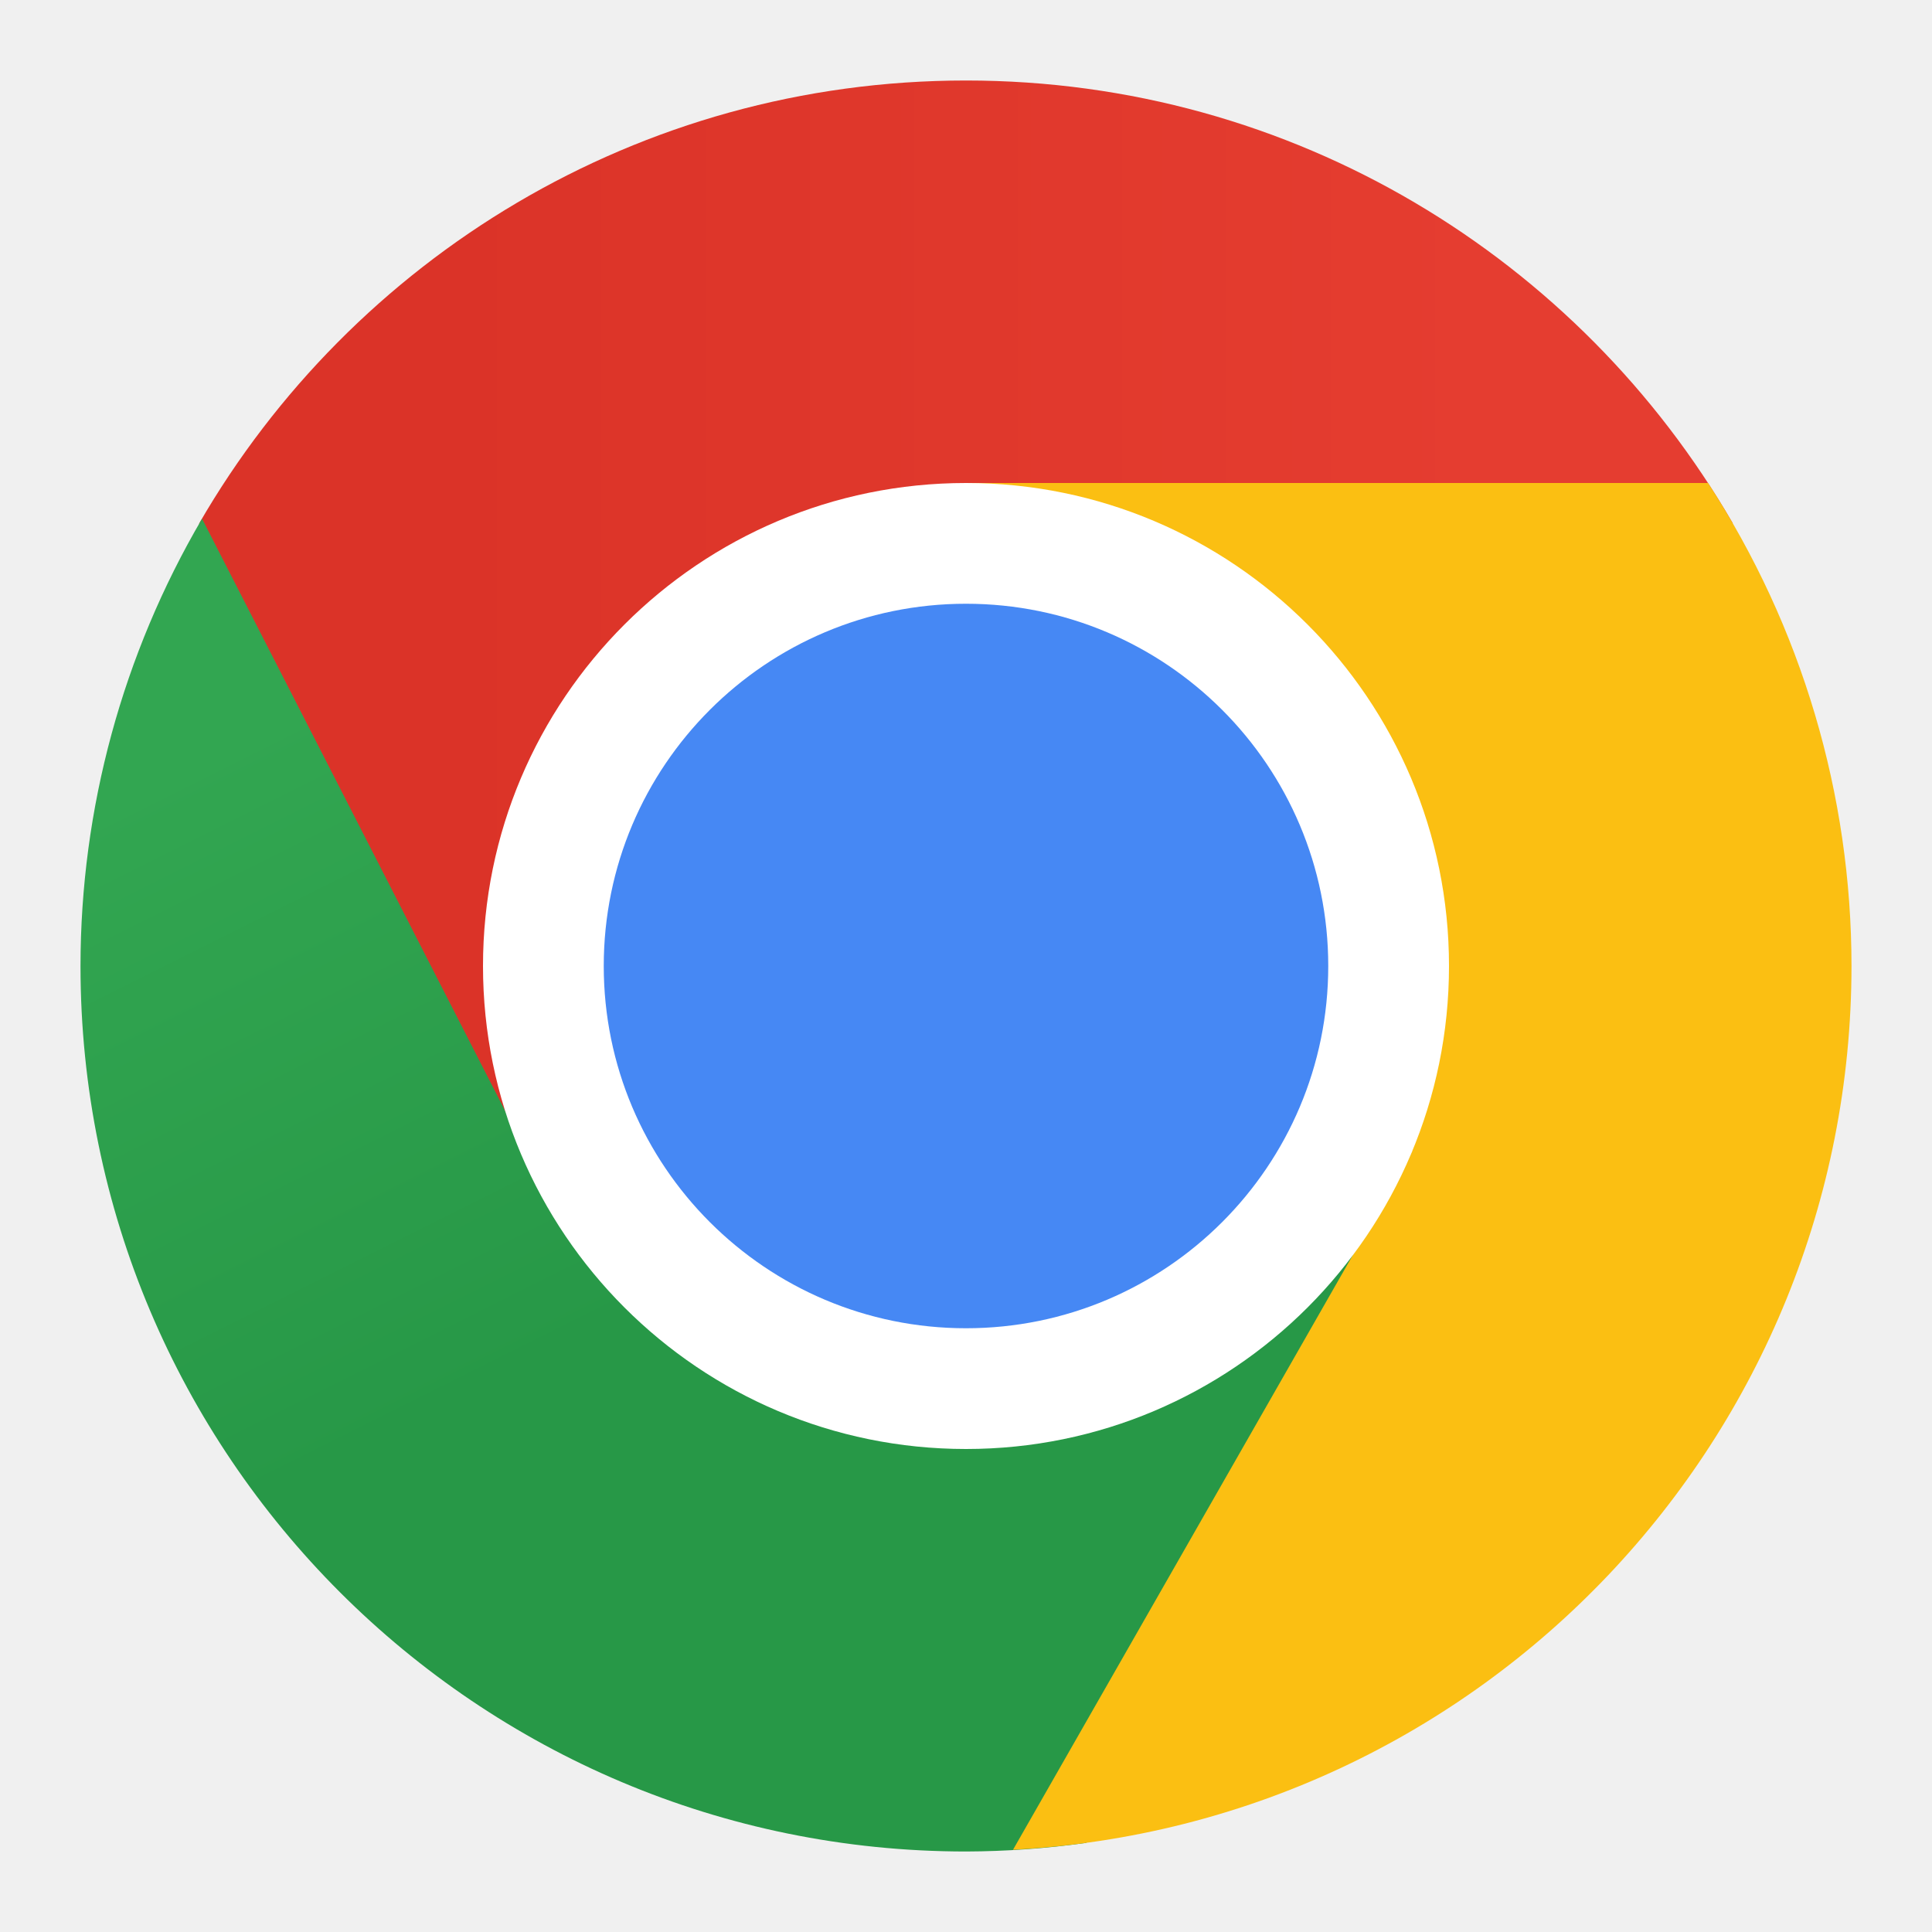
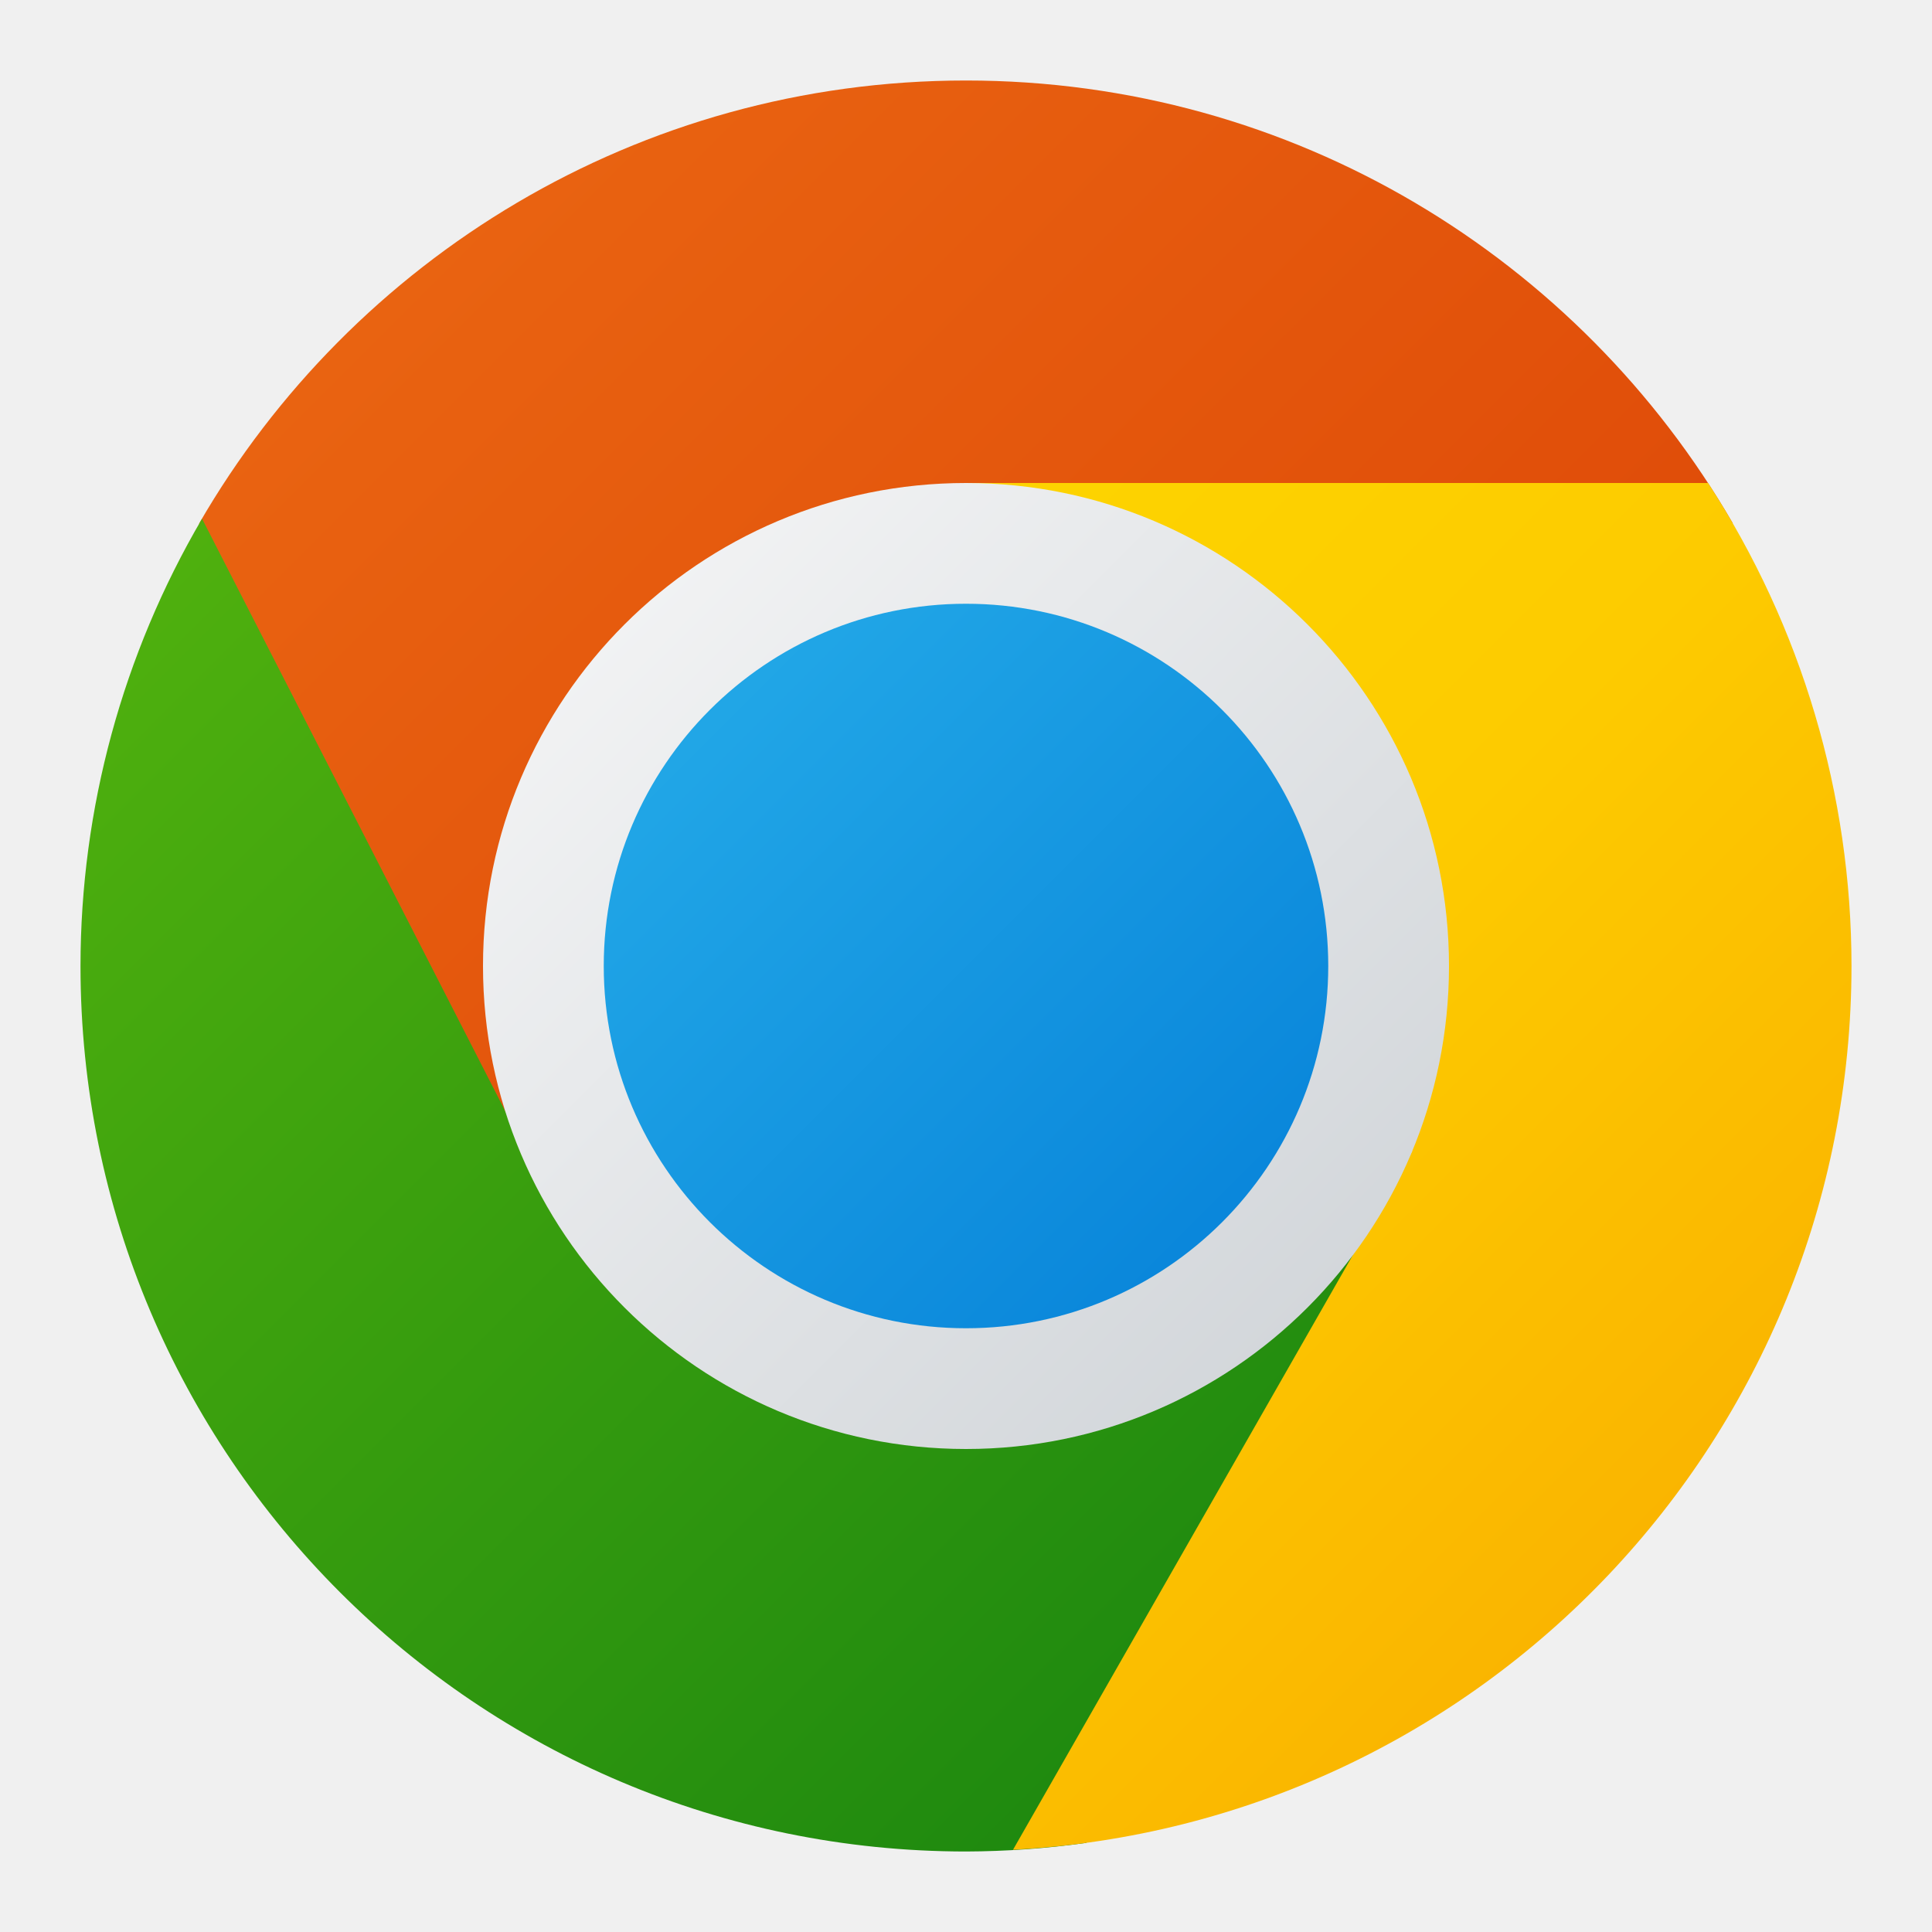
<svg xmlns="http://www.w3.org/2000/svg" xmlns:xlink="http://www.w3.org/1999/xlink" width="48" height="48" viewBox="0 0 48 48" version="1.1" id="svg5">
  <defs id="defs2">
-     <linearGradient xlink:href="#linearGradient12495" id="linearGradient12497" x1="3.704" y1="5.159" x2="8.996" y2="5.159" gradientUnits="userSpaceOnUse" gradientTransform="matrix(4.891153,0,0,4.891153,-7.058824,-7.058824)" />
-     <linearGradient id="linearGradient12495">
-       <stop style="stop-color:#db3328;stop-opacity:1;" offset="0" id="stop12491" />
-       <stop style="stop-color:#e53d30;stop-opacity:1" offset="1" id="stop12493" />
+     <linearGradient xlink:href="#linearGradient1284" id="linearGradient12497" x1="3.178" y1="3.178" x2="9.522" y2="9.522" gradientUnits="userSpaceOnUse" gradientTransform="matrix(4.891153,0,0,4.891153,-7.058824,-7.058824)" />
+     <linearGradient xlink:href="#linearGradient1720" id="linearGradient13173" x1="3.178" y1="3.178" x2="9.522" y2="9.522" gradientUnits="userSpaceOnUse" gradientTransform="matrix(4.891153,0,0,4.891153,-7.058824,-7.058824)" />
+     <linearGradient id="linearGradient1284">
+       <stop style="stop-color:#e96311;stop-opacity:1;" offset="0" id="stop1280" />
+       <stop style="stop-color:#da3f04;stop-opacity:1" offset="1" id="stop1282" />
    </linearGradient>
-     <linearGradient xlink:href="#linearGradient13171" id="linearGradient13173" x1="4.402" y1="4.299" x2="5.99" y2="7.474" gradientUnits="userSpaceOnUse" gradientTransform="matrix(4.891153,0,0,4.891153,-7.058824,-7.058824)" />
-     <linearGradient id="linearGradient13171">
-       <stop style="stop-color:#32a651;stop-opacity:1;" offset="0" id="stop13167" />
-       <stop style="stop-color:#279847;stop-opacity:1" offset="1" id="stop13169" />
+     <linearGradient id="linearGradient1720">
+       <stop style="stop-color:#50b10e;stop-opacity:1;" offset="0" id="stop1716" />
+       <stop style="stop-color:#18840f;stop-opacity:1;" offset="1" id="stop1718" />
    </linearGradient>
+     <linearGradient id="linearGradient1777">
+       <stop style="stop-color:#fedd00;stop-opacity:1;" offset="0" id="stop1773" />
+       <stop style="stop-color:#fdcb00;stop-opacity:1" offset="0.635" id="stop1818" />
+       <stop style="stop-color:#fab500;stop-opacity:1" offset="1" id="stop1775" />
+     </linearGradient>
+     <linearGradient xlink:href="#linearGradient2216" id="linearGradient2210" x1="13.172" y1="13.172" x2="2.828" y2="2.828" gradientUnits="userSpaceOnUse" gradientTransform="matrix(3,0,0,3,7.6430713e-4,-2.2302246e-6)" />
+     <linearGradient id="linearGradient2216">
+       <stop style="stop-color:#c7ccd1;stop-opacity:1;" offset="0" id="stop2212" />
+       <stop style="stop-color:#fdfdfd;stop-opacity:1;" offset="1" id="stop2214" />
+     </linearGradient>
+     <linearGradient xlink:href="#linearGradient2466" id="linearGradient1931" x1="5" y1="5" x2="11" y2="11" gradientUnits="userSpaceOnUse" gradientTransform="matrix(3,0,0,3,7.6968994e-6,1.4976269e-4)" />
+     <linearGradient id="linearGradient2466">
+       <stop style="stop-color:#26ade9;stop-opacity:1;" offset="0" id="stop2462" />
+       <stop style="stop-color:#0580d8;stop-opacity:1;" offset="1" id="stop2464" />
+     </linearGradient>
+     <linearGradient xlink:href="#linearGradient1777" id="linearGradient1473" x1="8.484" y1="8.485" x2="39.516" y2="39.516" gradientUnits="userSpaceOnUse" />
  </defs>
-   <path d="M 24,2 C 15.857,2 8.753,6.427 4.949,13.003 l 0.718,12.831 8.695,4.453 9.638,-6.286 V 13 H 43.05 C 39.245,6.426 32.142,2 24,2 Z" style="fill:url(#linearGradient12497);fill-opacity:1;stroke-width:0.086" id="path1309" />
-   <path id="path1449" style="fill:url(#linearGradient13173);fill-opacity:1;stroke-width:0.086" d="M 5.02,12.887 A 22,22 0 0 0 2,24 a 22,22 0 0 0 22,22 22,22 0 0 0 2.982,-0.213 L 33.648,40.842 34.65,28.408 24,24 13.924,30.285 Z" />
-   <path id="path1829" style="fill:#fbbf12;stroke-width:0.086" d="m 24,12 v 12 L 35.088,28.596 25.168,45.957 A 22,22 0 0 0 46,24 a 22,22 0 0 0 -3.564,-12 z" />
-   <path d="m 36,24 c 0,6.627 -5.373,12 -12,12 -6.627,0 -12,-5.373 -12,-12 0,-6.627 5.373,-12 12,-12 6.627,0 12,5.373 12,12" style="fill:#ffffff;stroke-width:0.094" id="path2229" />
-   <path d="m 33,24 c 0,4.97 -4.03,9 -9,9 -4.97,0 -9,-4.03 -9,-9 C 15,19.03 19.03,15 24,15 c 4.97,0 9,4.03 9,9" style="fill:#4688f4;fill-opacity:1;stroke-width:0.087" id="path2029" />
+   <path d="M 24,2 C 15.857,2 8.753,6.427 4.949,13.003 l 0.718,12.831 8.695,4.453 9.638,-6.286 V 13 H 43.05 C 39.245,6.426 32.142,2 24,2 Z" style="fill:url(#linearGradient12497);fill-opacity:1.0;stroke-width:0.086" id="path1309" />
+   <path id="path1449" style="fill:url(#linearGradient13173);fill-opacity:1.0;stroke-width:0.086" d="M 5.02,12.887 A 22,22 0 0 0 2,24 a 22,22 0 0 0 22,22 22,22 0 0 0 2.982,-0.213 L 33.648,40.842 34.65,28.408 24,24 13.924,30.285 Z" />
+   <path id="path1829" style="fill:url(#linearGradient1473);stroke-width:0.086;fill-opacity:1" d="m 24,12 v 12 L 35.088,28.596 25.168,45.957 A 22,22 0 0 0 46,24 a 22,22 0 0 0 -3.564,-12 z" />
+   <ellipse style="fill:url(#linearGradient2210);fill-opacity:1;stroke-width:3;stroke-linecap:round;stroke-linejoin:round" id="path2202" cx="24" cy="24" rx="12" ry="12" />
+   <circle style="fill:url(#linearGradient1931);fill-opacity:1;stroke-width:3;stroke-linecap:round;stroke-linejoin:round" id="path1722" cx="24" cy="24" r="9" />
</svg>
